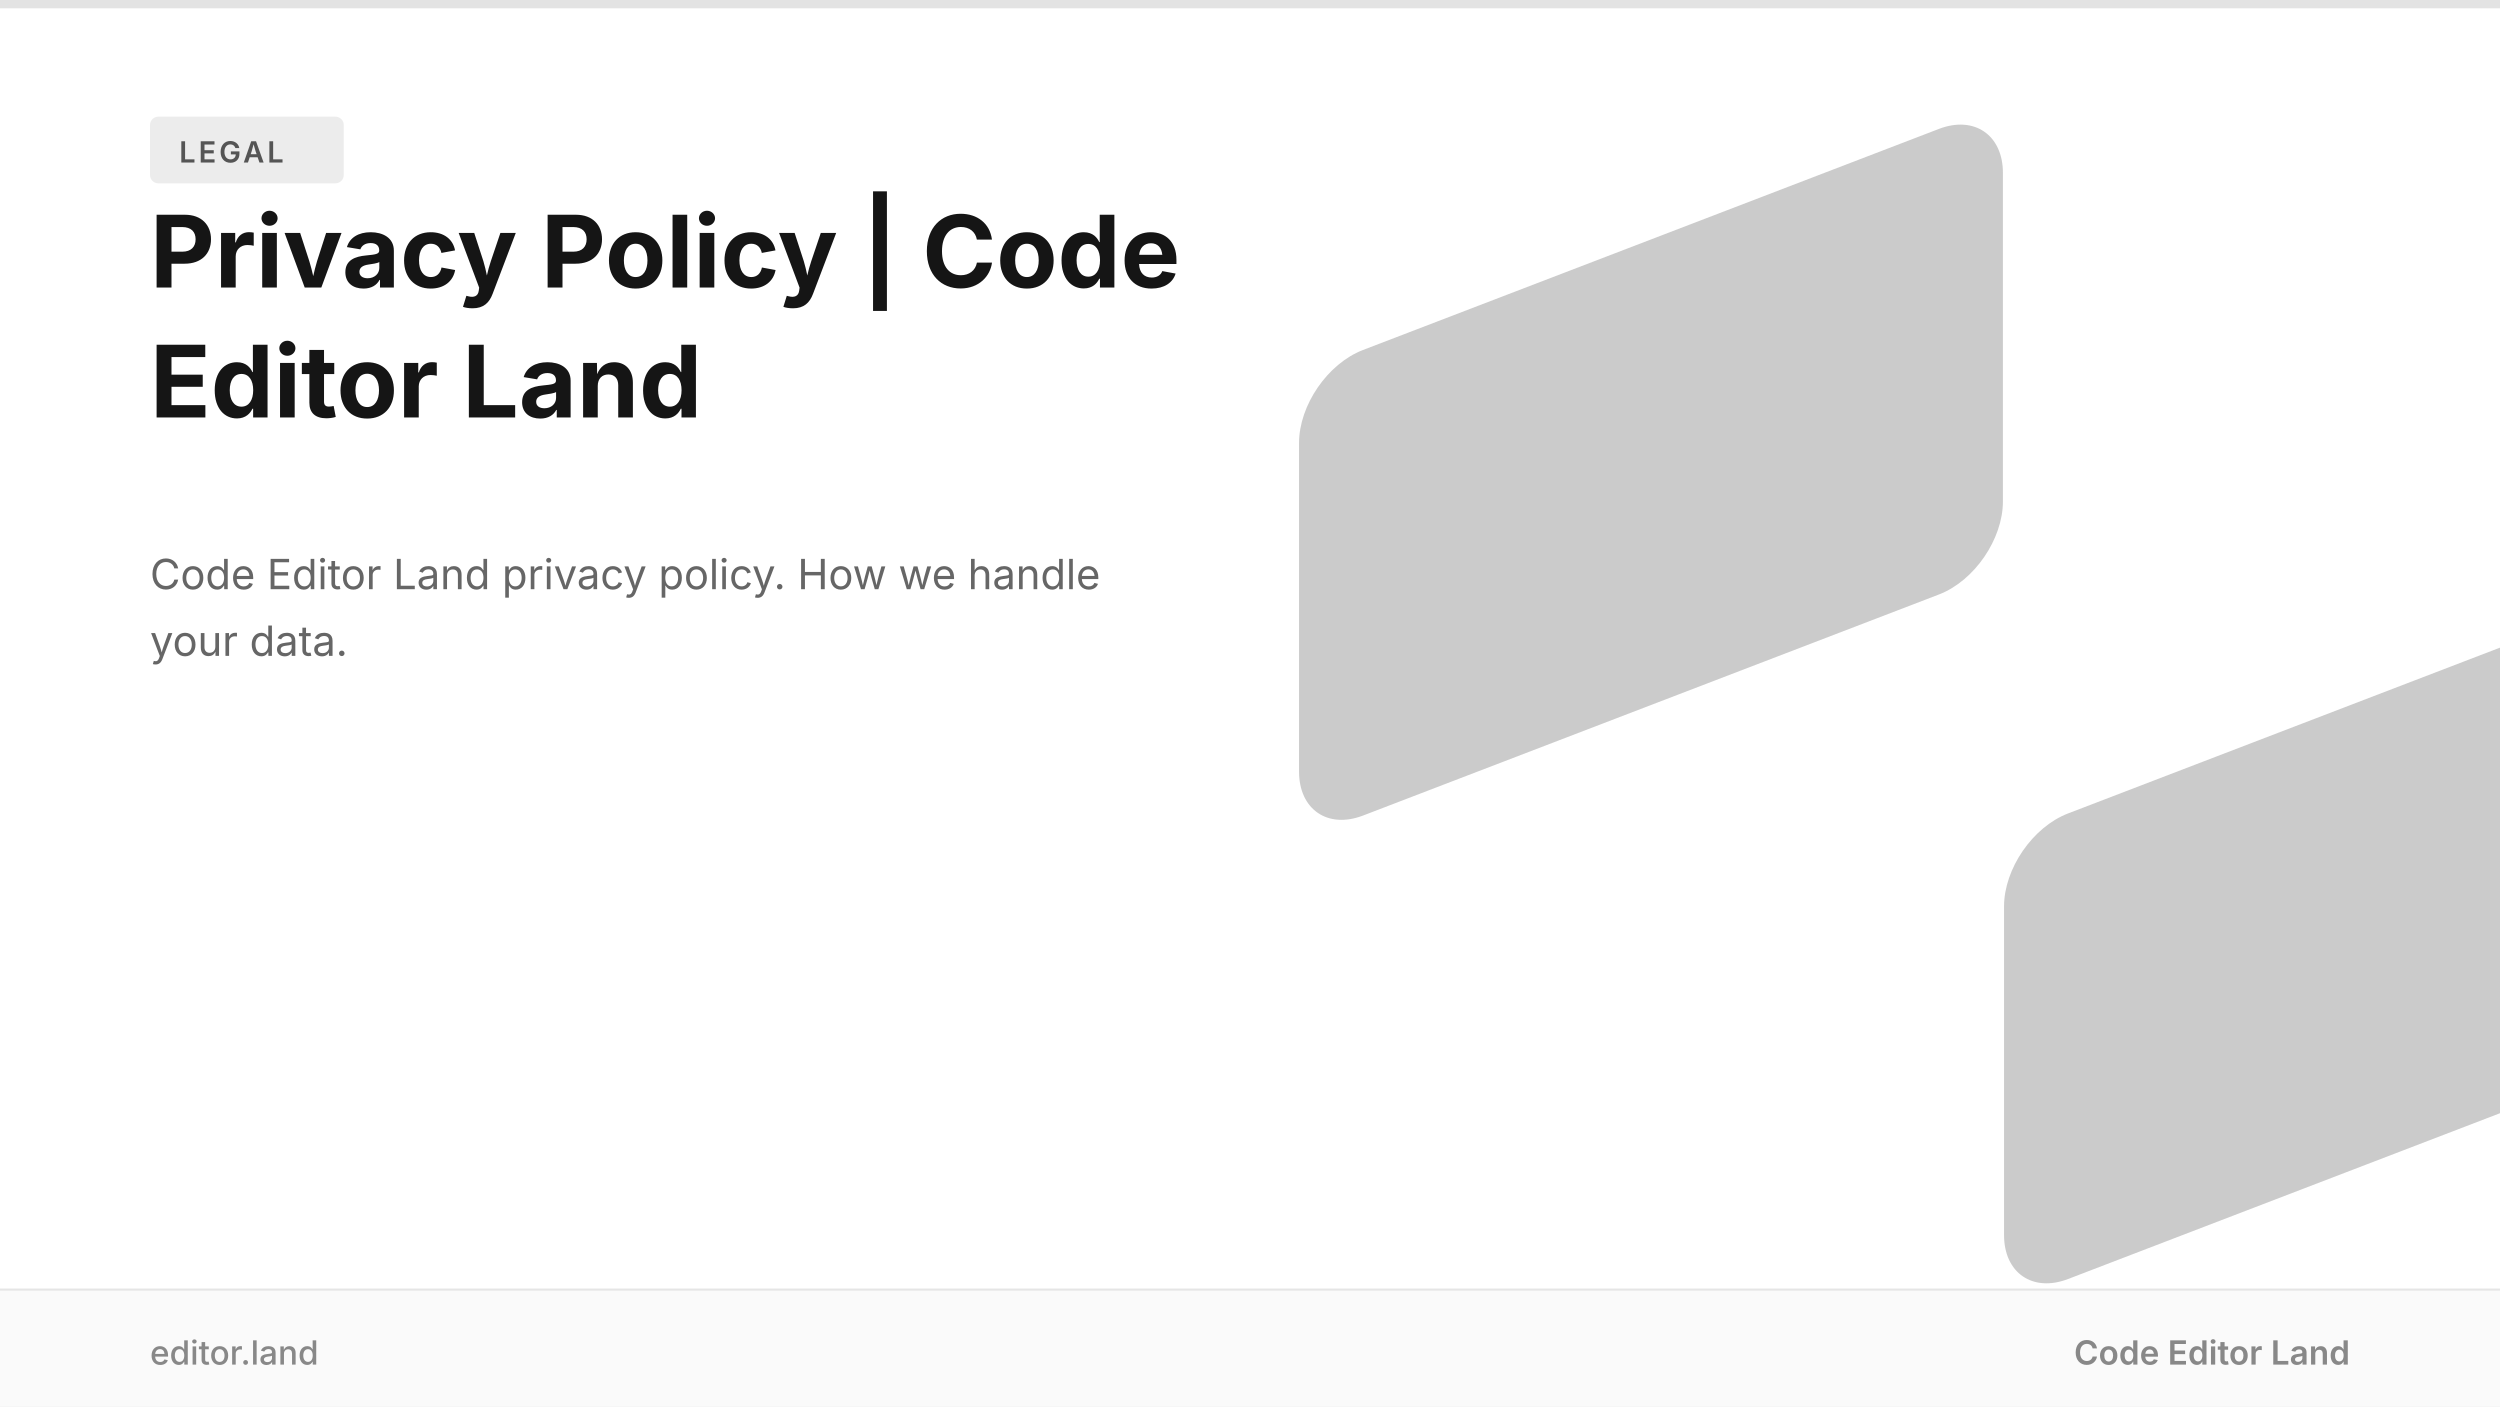
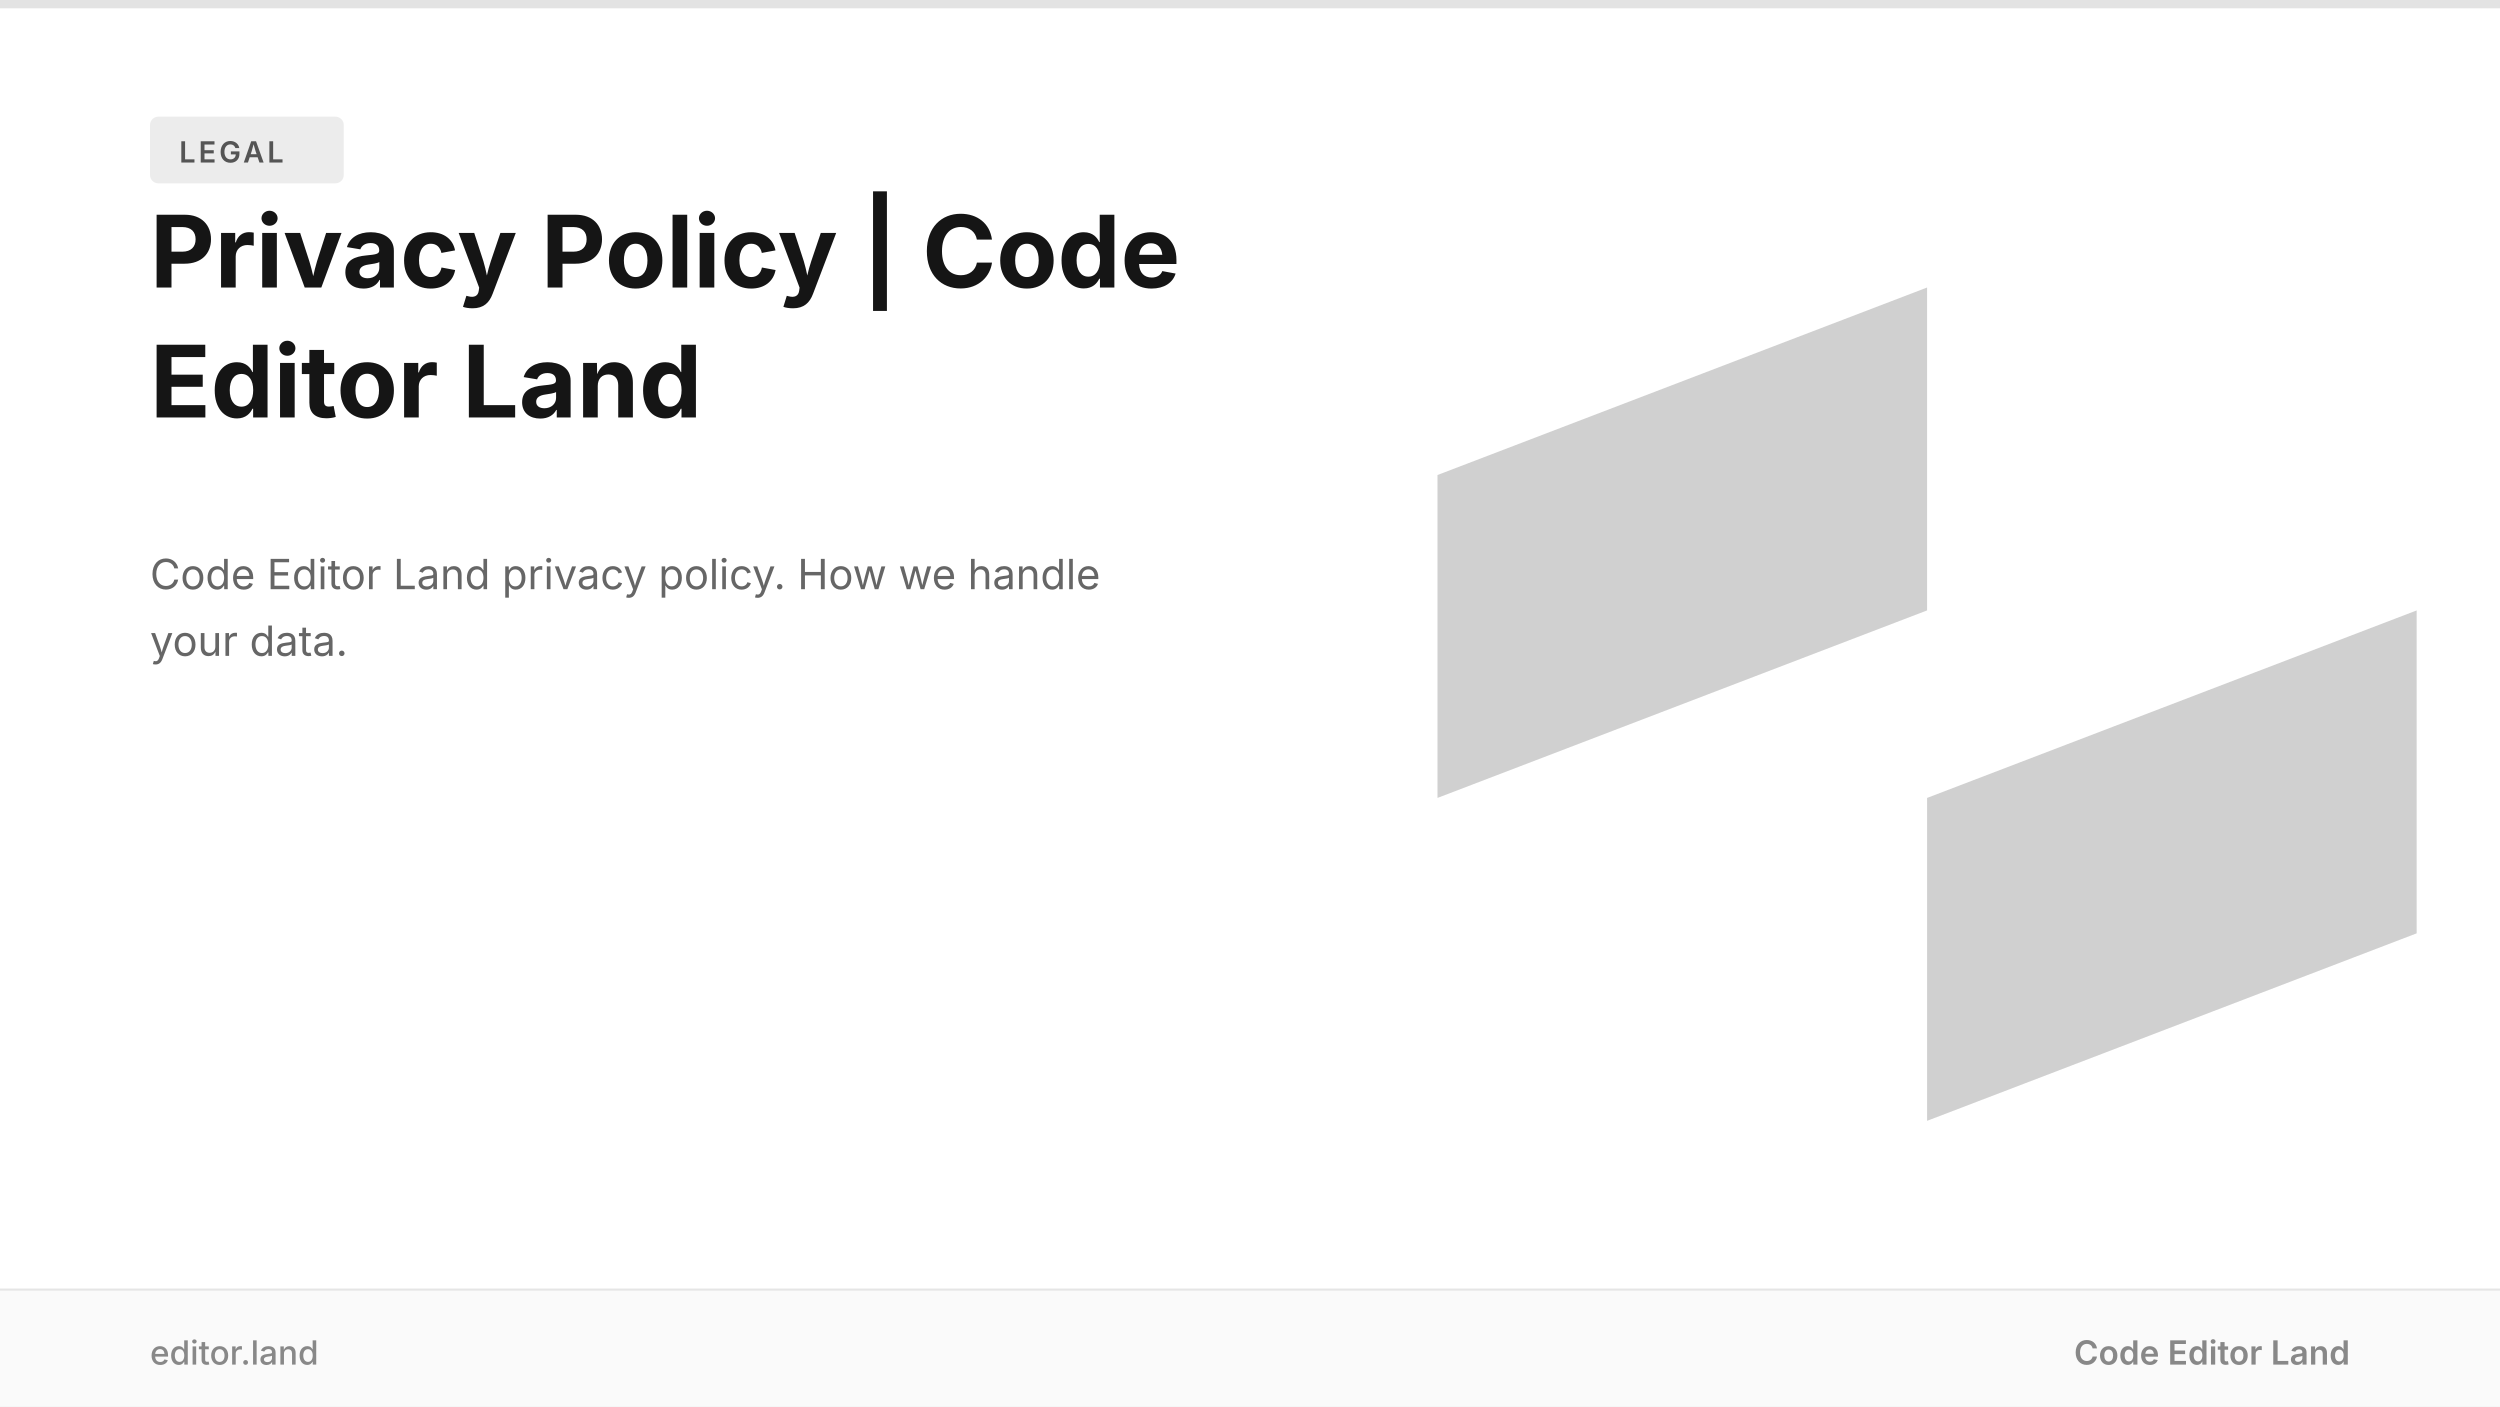
<svg xmlns="http://www.w3.org/2000/svg" width="1200" height="675" viewBox="0 0 1200 675">
  <path fill="#fff" d="M0 0h1200v675H0z" />
  <path fill="#151515" fill-opacity=".12" d="M0 0h1200v4H0z" />
-   <g fill="#151515" fill-opacity=".22" transform="matrix(.36 0 0 .36 623 50)">
-     <rect width="1005.28" height="620.771" rx="91.389" transform="matrix(-.93358 .35837 0 1 940 .24)" />
-     <rect width="1005.28" height="620.771" rx="91.389" transform="matrix(-.93358 .35837 0 1 1880 618.204)" />
-   </g>
+   <path fill="#151515" fill-opacity=".2" d="m925 138-235 90v155l235-90zm235 155-235 90v155l235-90z" />
  <rect width="93" height="32" x="72" y="56" fill="#151515" fill-opacity=".08" rx="4" />
  <text x="86" y="78" fill="#555" font-family="system-ui, -apple-system, 'Segoe UI', sans-serif" font-size="14" font-weight="600" letter-spacing=".1em">LEGAL</text>
  <text x="72" y="138" fill="#151515" font-family="system-ui, -apple-system, 'Segoe UI', sans-serif" font-size="48" font-weight="700">Privacy Policy | Code</text>
  <text x="72" y="200.4" fill="#151515" font-family="system-ui, -apple-system, 'Segoe UI', sans-serif" font-size="48" font-weight="700">Editor Land</text>
  <text x="72" y="282.8" fill="#666" font-family="system-ui, -apple-system, 'Segoe UI', sans-serif" font-size="20" font-weight="400">Code Editor Land privacy policy. How we handle</text>
  <text x="72" y="314.8" fill="#666" font-family="system-ui, -apple-system, 'Segoe UI', sans-serif" font-size="20" font-weight="400">your data.</text>
  <path fill="#fafafa" d="M0 619h1200v56H0z" />
  <path stroke="#e5e5e5" d="M0 619h1200" />
  <text x="72" y="655" fill="#888" font-family="system-ui, -apple-system, 'Segoe UI', sans-serif" font-size="16" font-weight="500">editor.land</text>
  <text x="1128" y="655" fill="#888" font-family="system-ui, -apple-system, 'Segoe UI', sans-serif" font-size="16" font-weight="600" text-anchor="end">Code Editor Land</text>
</svg>
